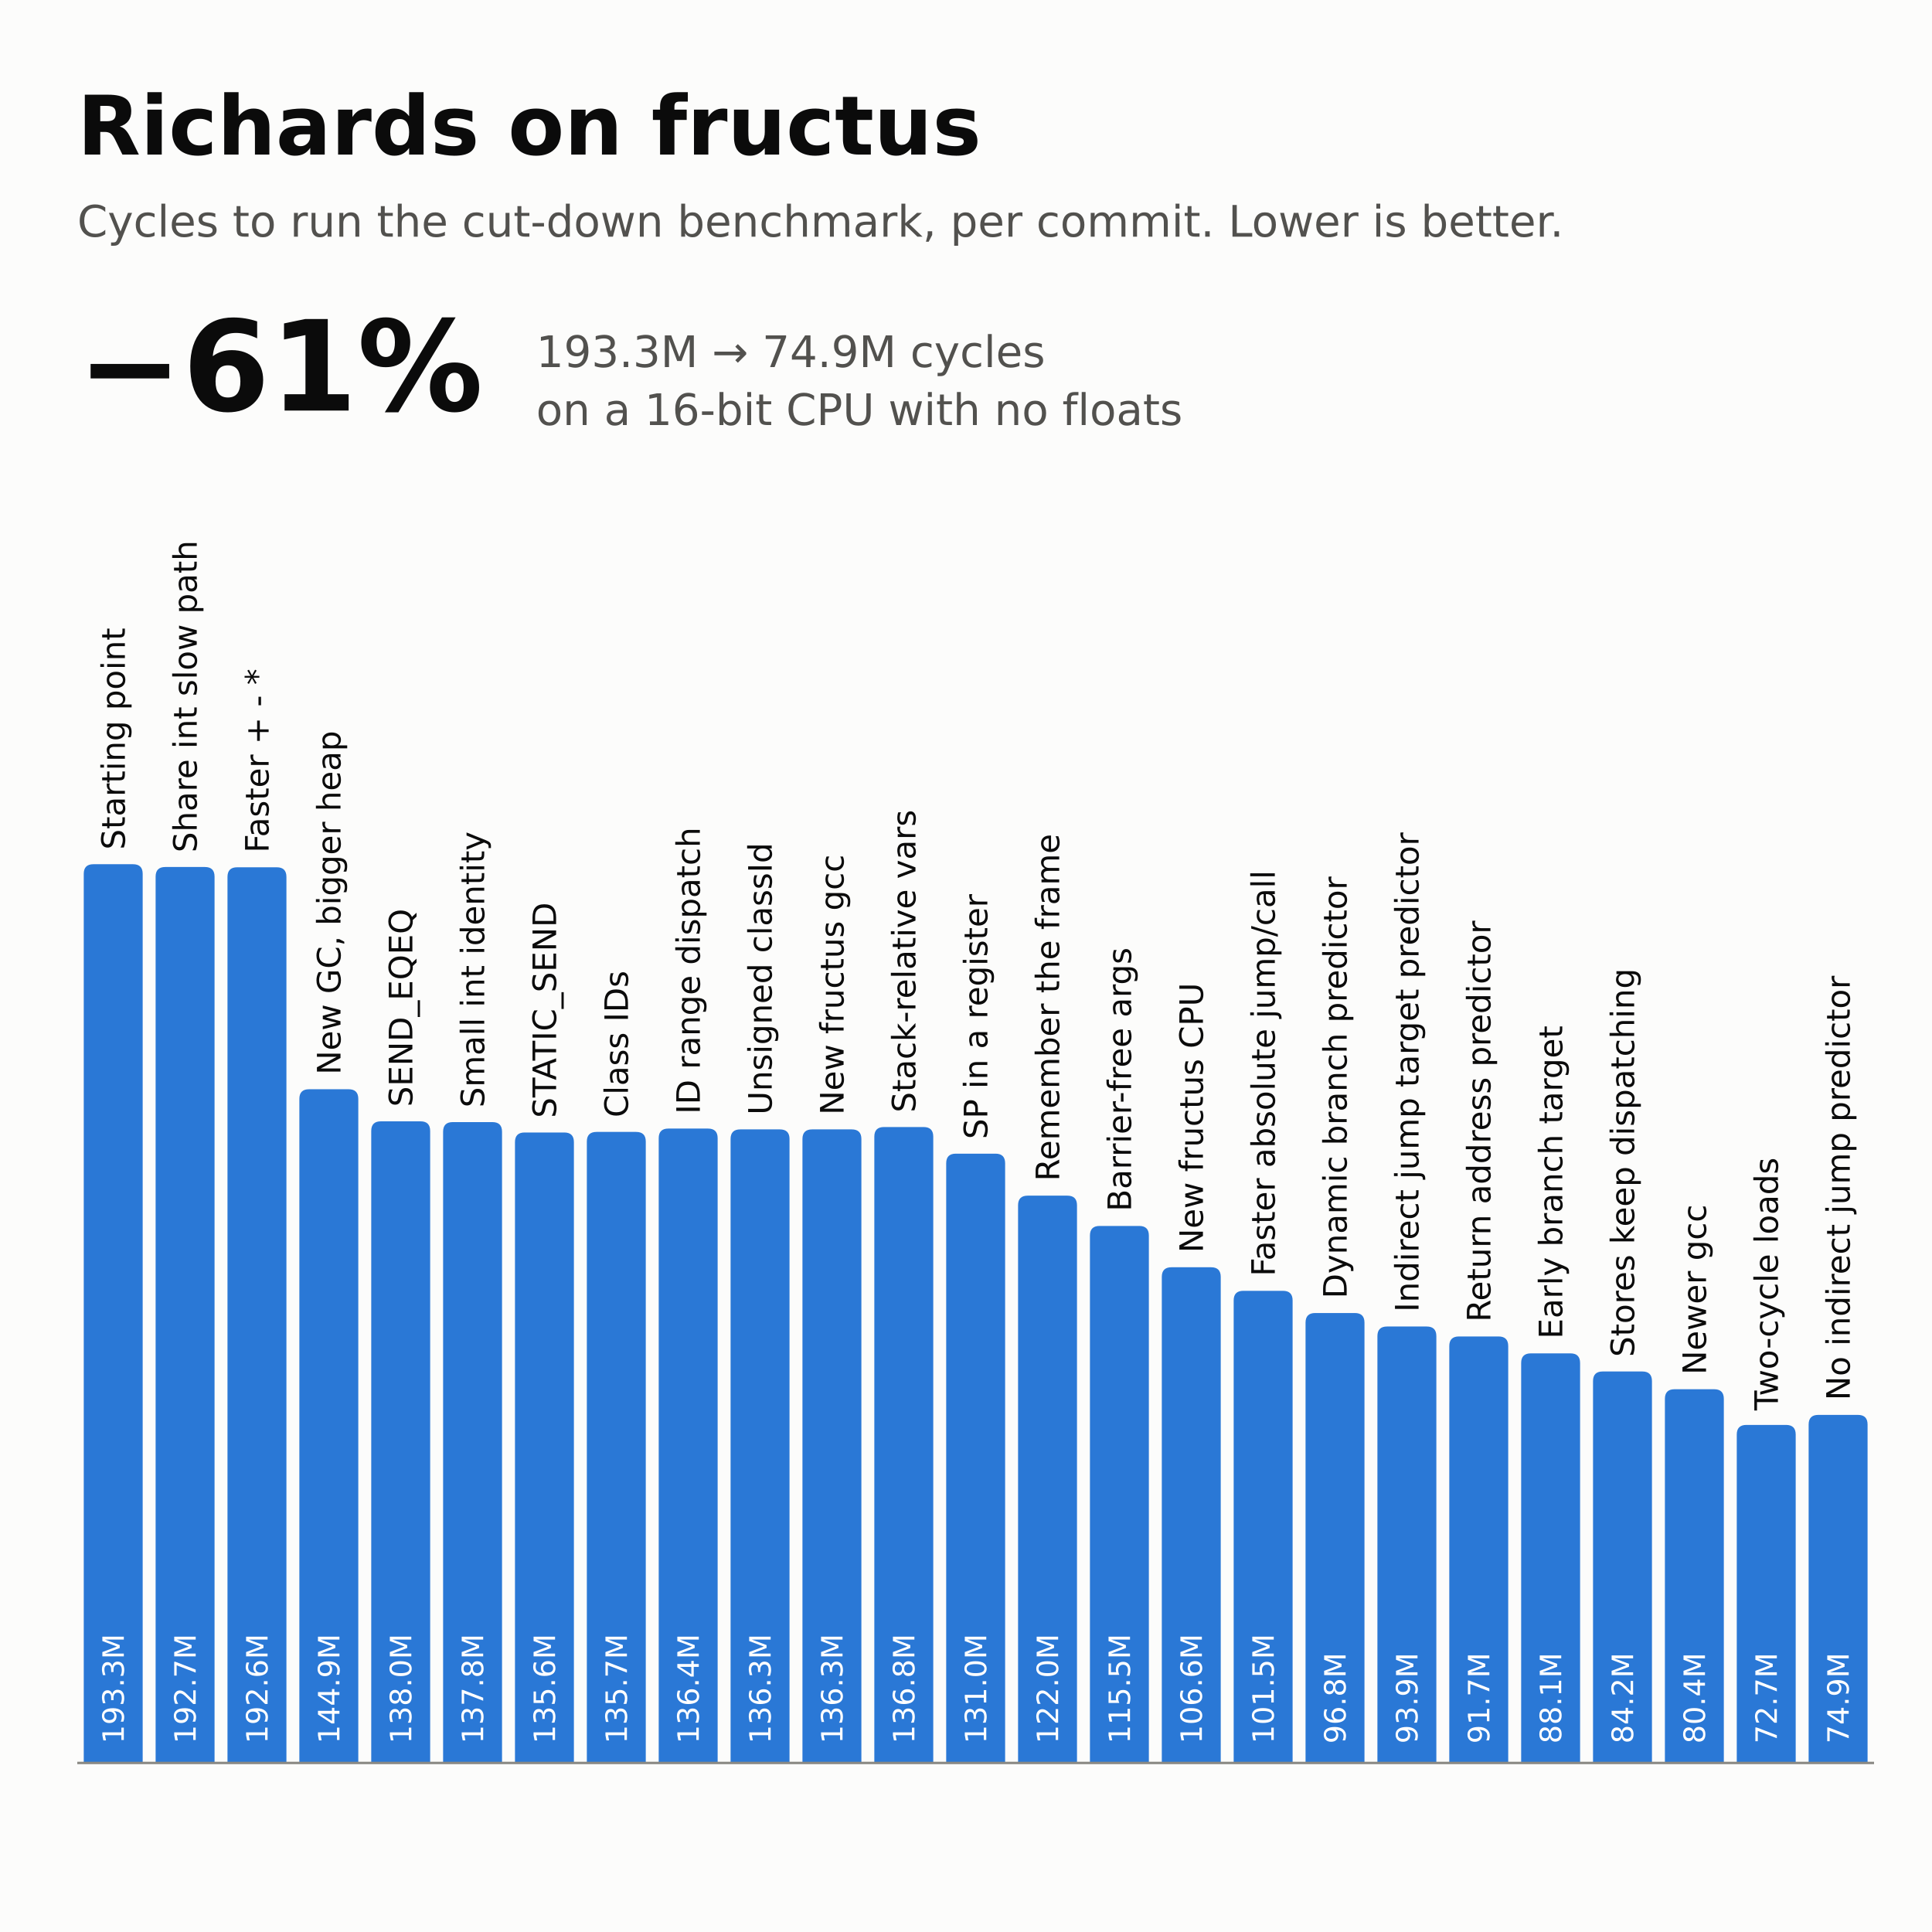
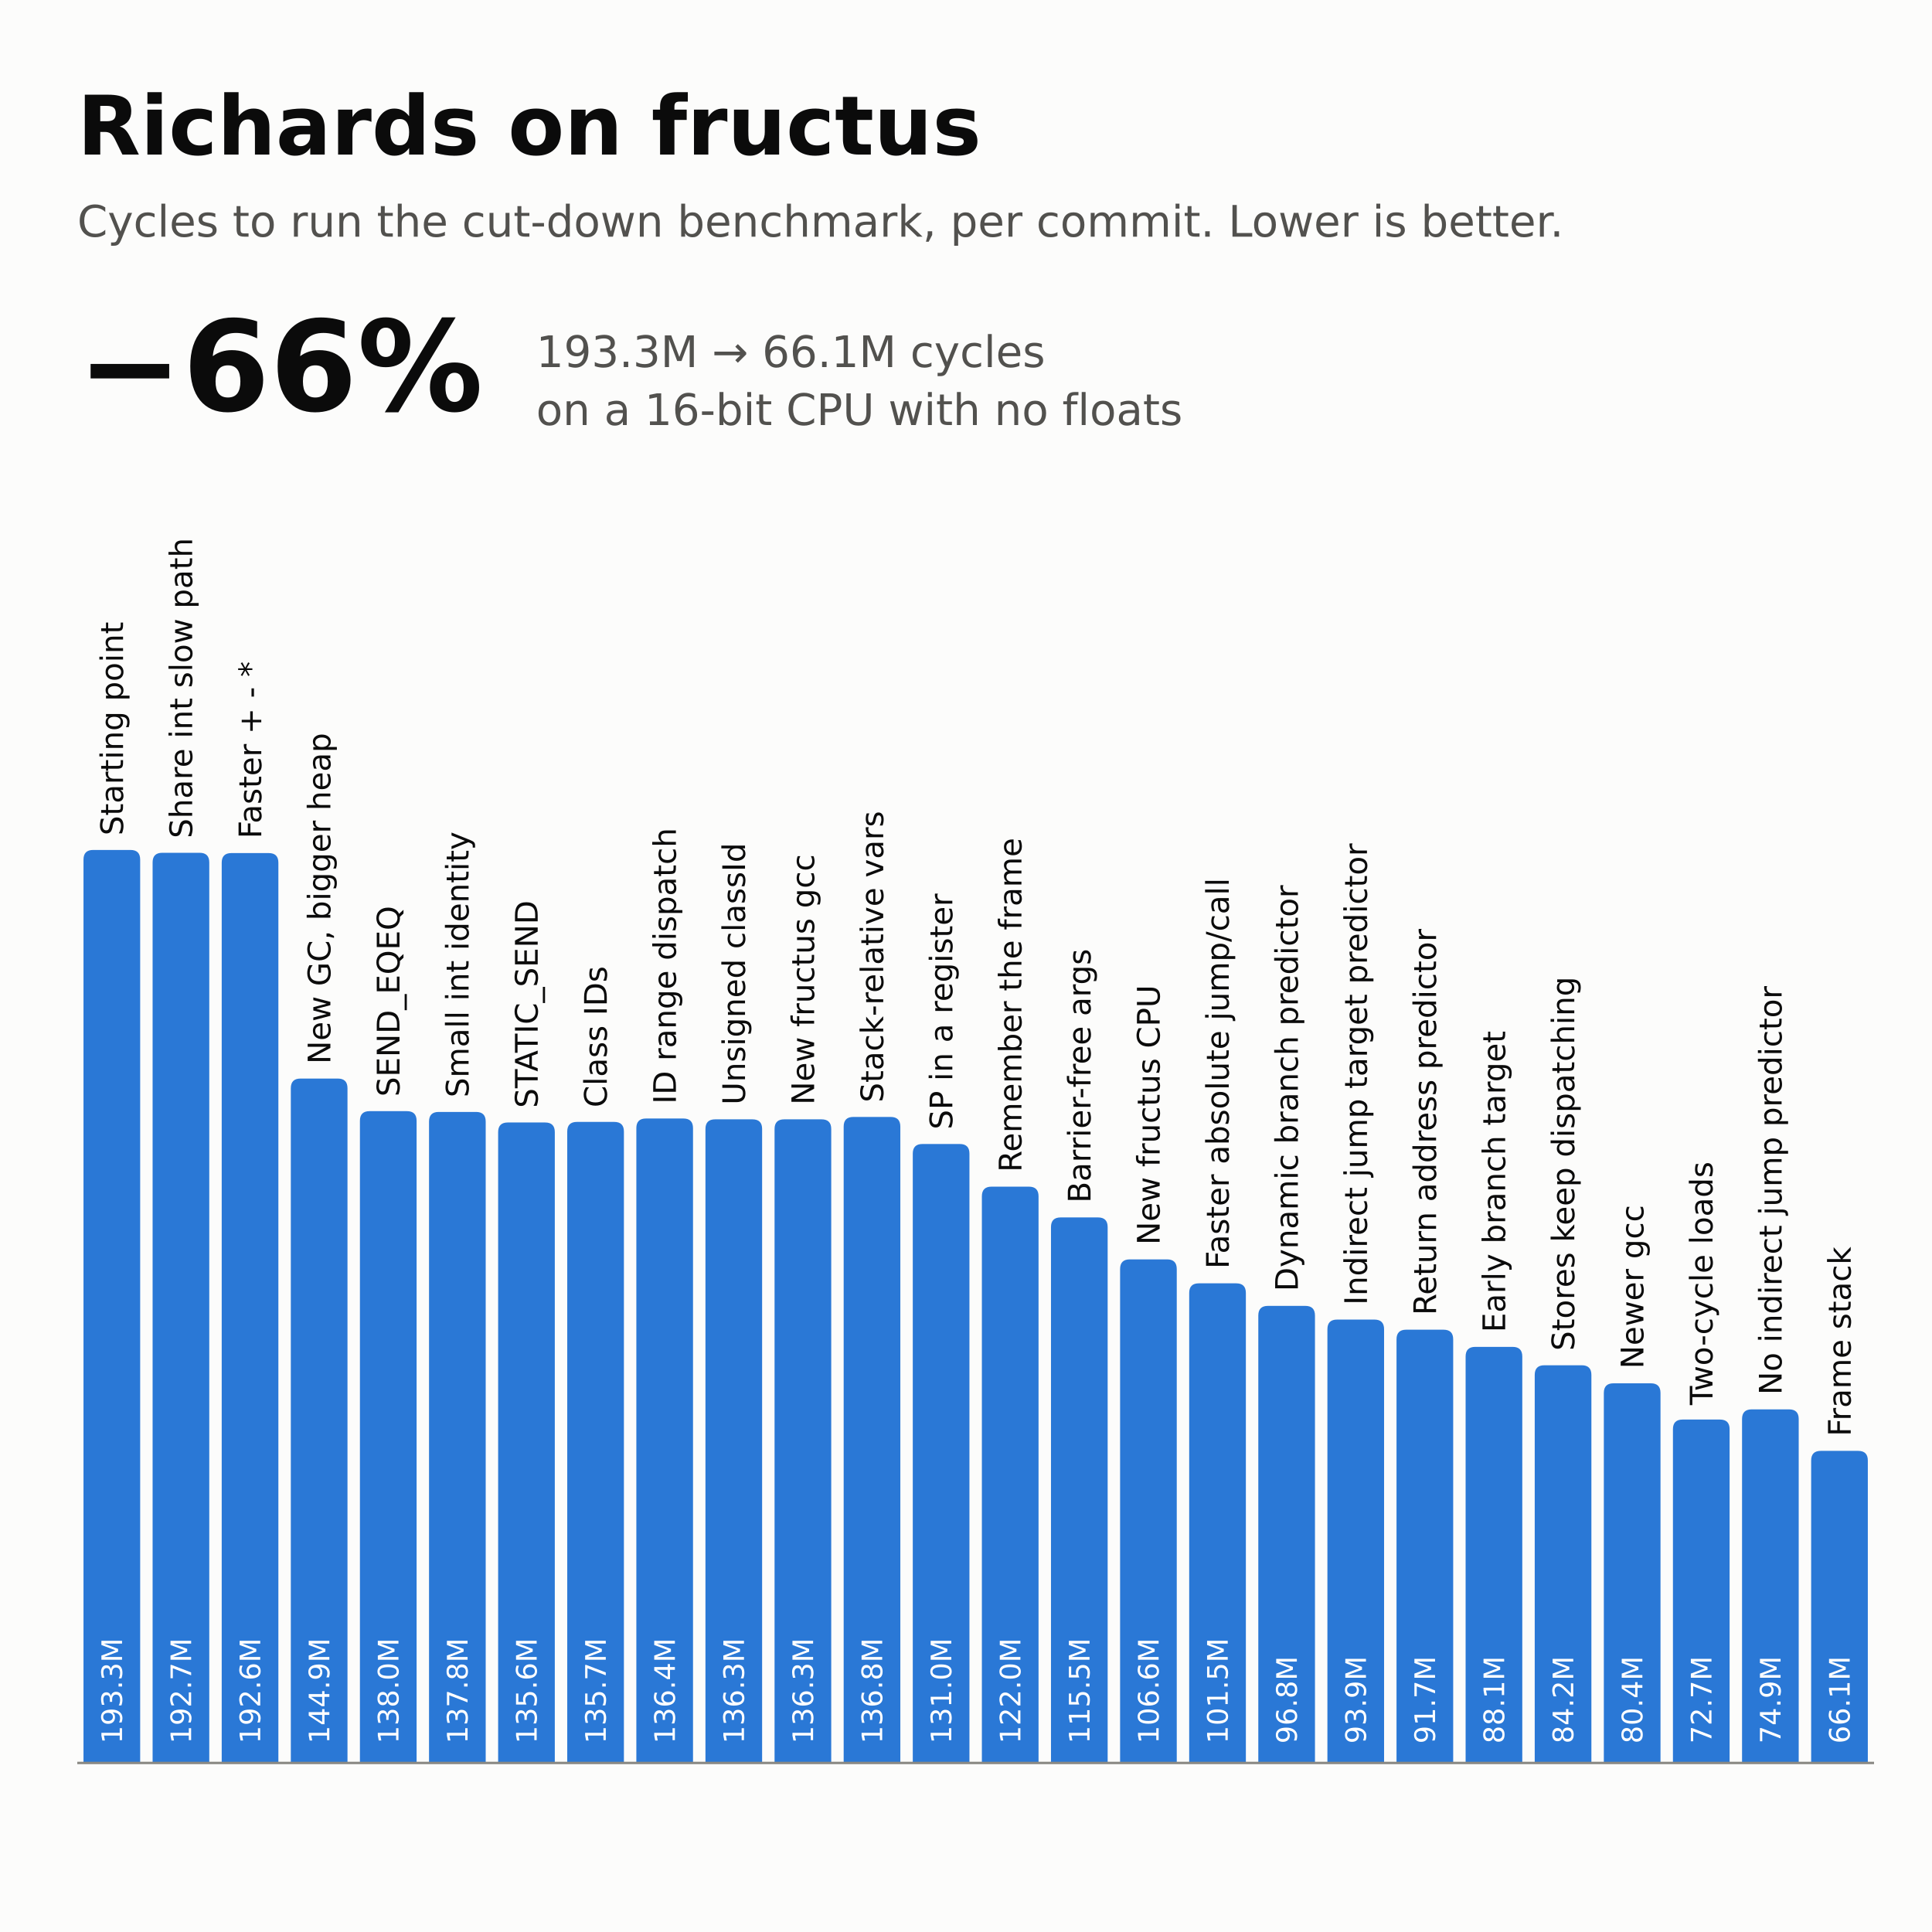
<svg xmlns="http://www.w3.org/2000/svg" width="800" height="800" viewBox="0 0 800 800" font-family="'DejaVu Sans', 'Liberation Sans', sans-serif">
  <rect width="800" height="800" fill="#fcfcfb" />
  <text x="32" y="64" font-size="34" font-weight="bold" fill="#0b0b0b">Richards on fructus</text>
  <text x="32" y="98" font-size="18" fill="#52514e">Cycles to run the cut-down benchmark, per commit. Lower is better.</text>
-   <text x="32" y="170" font-size="52" font-weight="bold" fill="#0b0b0b">−61%</text>
-   <text x="222" y="152" font-size="18" fill="#52514e">193.3M → 74.9M cycles</text>
+   <text x="32" y="170" font-size="52" font-weight="bold" fill="#0b0b0b">−66%</text>
+   <text x="222" y="152" font-size="18" fill="#52514e">193.3M → 66.1M cycles</text>
  <text x="222" y="176" font-size="18" fill="#52514e">on a 16-bit CPU with no floats</text>
-   <path d="M34.678,730 V361.853 Q34.678,357.853 38.678,357.853 H55.082 Q59.082,357.853 59.082,361.853 V730 Z" fill="#2a78d6" />
-   <text transform="translate(51.27258,722) rotate(-90)" font-size="12.202" fill="#ffffff">193.3M</text>
-   <text transform="translate(51.71183,351.8529) rotate(-90)" font-size="13.4" fill="#0b0b0b">Starting point</text>
-   <path d="M64.438,730 V363.008 Q64.438,359.008 68.438,359.008 H84.842 Q88.842,359.008 88.842,363.008 V730 Z" fill="#2a78d6" />
-   <text transform="translate(81.03258,722) rotate(-90)" font-size="12.202" fill="#ffffff">192.7M</text>
-   <text transform="translate(81.47183,353.0081) rotate(-90)" font-size="13.4" fill="#0b0b0b">Share int slow path</text>
-   <path d="M94.198,730 V363.124 Q94.198,359.124 98.198,359.124 H114.602 Q118.602,359.124 118.602,363.124 V730 Z" fill="#2a78d6" />
-   <text transform="translate(110.7926,722) rotate(-90)" font-size="12.202" fill="#ffffff">192.6M</text>
-   <text transform="translate(111.2318,353.1236) rotate(-90)" font-size="13.4" fill="#0b0b0b">Faster + - *</text>
-   <path d="M123.958,730 V455.034 Q123.958,451.034 127.958,451.034 H144.362 Q148.362,451.034 148.362,455.034 V730 Z" fill="#2a78d6" />
-   <text transform="translate(140.5526,722) rotate(-90)" font-size="12.202" fill="#ffffff">144.9M</text>
-   <text transform="translate(140.9918,445.0341) rotate(-90)" font-size="13.4" fill="#0b0b0b">New GC, bigger heap</text>
-   <path d="M153.718,730 V468.318 Q153.718,464.318 157.718,464.318 H174.122 Q178.122,464.318 178.122,468.318 V730 Z" fill="#2a78d6" />
-   <text transform="translate(170.3126,722) rotate(-90)" font-size="12.202" fill="#ffffff">138.0M</text>
-   <text transform="translate(170.7518,458.3182) rotate(-90)" font-size="13.4" fill="#0b0b0b">SEND_EQEQ</text>
-   <path d="M183.478,730 V468.637 Q183.478,464.637 187.478,464.637 H203.882 Q207.882,464.637 207.882,468.637 V730 Z" fill="#2a78d6" />
-   <text transform="translate(200.0726,722) rotate(-90)" font-size="12.202" fill="#ffffff">137.8M</text>
-   <text transform="translate(200.5118,458.637) rotate(-90)" font-size="13.4" fill="#0b0b0b">Small int identity</text>
-   <path d="M213.238,730 V472.939 Q213.238,468.939 217.238,468.939 H233.642 Q237.642,468.939 237.642,472.939 V730 Z" fill="#2a78d6" />
-   <text transform="translate(229.8326,722) rotate(-90)" font-size="12.202" fill="#ffffff">135.6M</text>
-   <text transform="translate(230.2718,462.9387) rotate(-90)" font-size="13.4" fill="#0b0b0b">STATIC_SEND</text>
-   <path d="M242.998,730 V472.704 Q242.998,468.704 246.998,468.704 H263.402 Q267.402,468.704 267.402,472.704 V730 Z" fill="#2a78d6" />
-   <text transform="translate(259.5926,722) rotate(-90)" font-size="12.202" fill="#ffffff">135.7M</text>
-   <text transform="translate(260.0318,462.7038) rotate(-90)" font-size="13.4" fill="#0b0b0b">Class IDs</text>
-   <path d="M272.758,730 V471.315 Q272.758,467.315 276.758,467.315 H293.162 Q297.162,467.315 297.162,471.315 V730 Z" fill="#2a78d6" />
-   <text transform="translate(289.3526,722) rotate(-90)" font-size="12.202" fill="#ffffff">136.4M</text>
-   <text transform="translate(289.7918,461.3149) rotate(-90)" font-size="13.4" fill="#0b0b0b">ID range dispatch</text>
-   <path d="M302.518,730 V471.656 Q302.518,467.656 306.518,467.656 H322.922 Q326.922,467.656 326.922,471.656 V730 Z" fill="#2a78d6" />
-   <text transform="translate(319.1126,722) rotate(-90)" font-size="12.202" fill="#ffffff">136.3M</text>
-   <text transform="translate(319.5518,461.6564) rotate(-90)" font-size="13.4" fill="#0b0b0b">Unsigned classId</text>
-   <path d="M332.278,730 V471.656 Q332.278,467.656 336.278,467.656 H352.682 Q356.682,467.656 356.682,471.656 V730 Z" fill="#2a78d6" />
-   <text transform="translate(348.8726,722) rotate(-90)" font-size="12.202" fill="#ffffff">136.3M</text>
-   <text transform="translate(349.3118,461.6564) rotate(-90)" font-size="13.4" fill="#0b0b0b">New fructus gcc</text>
-   <path d="M362.038,730 V470.681 Q362.038,466.681 366.038,466.681 H382.442 Q386.442,466.681 386.442,470.681 V730 Z" fill="#2a78d6" />
-   <text transform="translate(378.6326,722) rotate(-90)" font-size="12.202" fill="#ffffff">136.8M</text>
-   <text transform="translate(379.0718,460.6808) rotate(-90)" font-size="13.4" fill="#0b0b0b">Stack-relative vars</text>
-   <path d="M391.798,730 V481.708 Q391.798,477.708 395.798,477.708 H412.202 Q416.202,477.708 416.202,481.708 V730 Z" fill="#2a78d6" />
-   <text transform="translate(408.3926,722) rotate(-90)" font-size="12.202" fill="#ffffff">131.0M</text>
-   <text transform="translate(408.8318,471.708) rotate(-90)" font-size="13.4" fill="#0b0b0b">SP in a register</text>
-   <path d="M421.558,730 V499.092 Q421.558,495.092 425.558,495.092 H441.962 Q445.962,495.092 445.962,499.092 V730 Z" fill="#2a78d6" />
-   <text transform="translate(438.1526,722) rotate(-90)" font-size="12.202" fill="#ffffff">122.0M</text>
-   <text transform="translate(438.5918,489.0921) rotate(-90)" font-size="13.4" fill="#0b0b0b">Remember the frame</text>
-   <path d="M451.318,730 V511.637 Q451.318,507.637 455.318,507.637 H471.722 Q475.722,507.637 475.722,511.637 V730 Z" fill="#2a78d6" />
-   <text transform="translate(467.9126,722) rotate(-90)" font-size="12.202" fill="#ffffff">115.5M</text>
-   <text transform="translate(468.3518,501.6371) rotate(-90)" font-size="13.4" fill="#0b0b0b">Barrier-free args</text>
-   <path d="M481.078,730 V528.742 Q481.078,524.742 485.078,524.742 H501.482 Q505.482,524.742 505.482,528.742 V730 Z" fill="#2a78d6" />
-   <text transform="translate(497.6726,722) rotate(-90)" font-size="12.202" fill="#ffffff">106.6M</text>
-   <text transform="translate(498.1118,518.7421) rotate(-90)" font-size="13.4" fill="#0b0b0b">New fructus CPU</text>
-   <path d="M510.838,730 V538.5 Q510.838,534.5 514.838,534.5 H531.242 Q535.242,534.5 535.242,538.5 V730 Z" fill="#2a78d6" />
-   <text transform="translate(527.4326,722) rotate(-90)" font-size="12.202" fill="#ffffff">101.5M</text>
-   <text transform="translate(527.8718,528.5) rotate(-90)" font-size="13.4" fill="#0b0b0b">Faster absolute jump/call</text>
-   <path d="M540.598,730 V547.692 Q540.598,543.692 544.598,543.692 H561.002 Q565.002,543.692 565.002,547.692 V730 Z" fill="#2a78d6" />
-   <text transform="translate(557.1926,722) rotate(-90)" font-size="12.202" fill="#ffffff">96.8M</text>
-   <text transform="translate(557.6318,537.6916) rotate(-90)" font-size="13.4" fill="#0b0b0b">Dynamic branch predictor</text>
-   <path d="M570.358,730 V553.277 Q570.358,549.277 574.358,549.277 H590.762 Q594.762,549.277 594.762,553.277 V730 Z" fill="#2a78d6" />
-   <text transform="translate(586.9526,722) rotate(-90)" font-size="12.202" fill="#ffffff">93.9M</text>
-   <text transform="translate(587.3918,543.2766) rotate(-90)" font-size="13.4" fill="#0b0b0b">Indirect jump target predictor</text>
-   <path d="M600.118,730 V557.4 Q600.118,553.4 604.118,553.4 H620.522 Q624.522,553.4 624.522,557.4 V730 Z" fill="#2a78d6" />
-   <text transform="translate(616.7126,722) rotate(-90)" font-size="12.202" fill="#ffffff">91.7M</text>
-   <text transform="translate(617.1518,547.3998) rotate(-90)" font-size="13.4" fill="#0b0b0b">Return address predictor</text>
-   <path d="M629.878,730 V564.401 Q629.878,560.401 633.878,560.401 H650.282 Q654.282,560.401 654.282,564.401 V730 Z" fill="#2a78d6" />
-   <text transform="translate(646.4726,722) rotate(-90)" font-size="12.202" fill="#ffffff">88.1M</text>
-   <text transform="translate(646.9118,554.4013) rotate(-90)" font-size="13.4" fill="#0b0b0b">Early branch target</text>
-   <path d="M659.638,730 V571.897 Q659.638,567.897 663.638,567.897 H680.042 Q684.042,567.897 684.042,571.897 V730 Z" fill="#2a78d6" />
-   <text transform="translate(676.2326,722) rotate(-90)" font-size="12.202" fill="#ffffff">84.2M</text>
-   <text transform="translate(676.6718,561.8967) rotate(-90)" font-size="13.4" fill="#0b0b0b">Stores keep dispatching</text>
-   <path d="M689.398,730 V579.253 Q689.398,575.253 693.398,575.253 H709.802 Q713.802,575.253 713.802,579.253 V730 Z" fill="#2a78d6" />
-   <text transform="translate(705.9926,722) rotate(-90)" font-size="12.202" fill="#ffffff">80.4M</text>
-   <text transform="translate(706.4318,569.2532) rotate(-90)" font-size="13.4" fill="#0b0b0b">Newer gcc</text>
-   <path d="M719.158,730 V594.027 Q719.158,590.027 723.158,590.027 H739.562 Q743.562,590.027 743.562,594.027 V730 Z" fill="#2a78d6" />
-   <text transform="translate(735.7526,722) rotate(-90)" font-size="12.202" fill="#ffffff">72.7M</text>
-   <text transform="translate(736.1918,584.0271) rotate(-90)" font-size="13.4" fill="#0b0b0b">Two-cycle loads</text>
-   <path d="M748.918,730 V589.877 Q748.918,585.877 752.918,585.877 H769.322 Q773.322,585.877 773.322,589.877 V730 Z" fill="#2a78d6" />
-   <text transform="translate(765.5126,722) rotate(-90)" font-size="12.202" fill="#ffffff">74.9M</text>
-   <text transform="translate(765.9518,579.8772) rotate(-90)" font-size="13.4" fill="#0b0b0b">No indirect jump predictor</text>
+   <path d="M34.575,730 V355.95 Q34.575,351.95 38.575,351.95 H54.04 Q58.04,351.95 58.04,355.95 V730 Z" fill="#2a78d6" />
+   <text transform="translate(50.53132,722) rotate(-90)" font-size="11.732" fill="#ffffff">193.3M</text>
+   <text transform="translate(50.95369,345.9497) rotate(-90)" font-size="12.9" fill="#0b0b0b">Starting point</text>
+   <path d="M63.191,730 V357.123 Q63.191,353.123 67.191,353.123 H82.655 Q86.655,353.123 86.655,357.123 V730 Z" fill="#2a78d6" />
+   <text transform="translate(79.14671,722) rotate(-90)" font-size="11.732" fill="#ffffff">192.7M</text>
+   <text transform="translate(79.56907,347.1231) rotate(-90)" font-size="12.9" fill="#0b0b0b">Share int slow path</text>
+   <path d="M91.806,730 V357.24 Q91.806,353.24 95.806,353.24 H111.271 Q115.271,353.24 115.271,357.24 V730 Z" fill="#2a78d6" />
+   <text transform="translate(107.7621,722) rotate(-90)" font-size="11.732" fill="#ffffff">192.6M</text>
+   <text transform="translate(108.1845,347.2405) rotate(-90)" font-size="12.9" fill="#0b0b0b">Faster + - *</text>
+   <path d="M120.422,730 V450.609 Q120.422,446.609 124.422,446.609 H139.886 Q143.886,446.609 143.886,450.609 V730 Z" fill="#2a78d6" />
+   <text transform="translate(136.3775,722) rotate(-90)" font-size="11.732" fill="#ffffff">144.9M</text>
+   <text transform="translate(136.7998,440.6089) rotate(-90)" font-size="12.9" fill="#0b0b0b">New GC, bigger heap</text>
+   <path d="M149.037,730 V464.104 Q149.037,460.104 153.037,460.104 H168.502 Q172.502,460.104 172.502,464.104 V730 Z" fill="#2a78d6" />
+   <text transform="translate(164.9929,722) rotate(-90)" font-size="11.732" fill="#ffffff">138.0M</text>
+   <text transform="translate(165.4152,454.1038) rotate(-90)" font-size="12.9" fill="#0b0b0b">SEND_EQEQ</text>
+   <path d="M177.652,730 V464.428 Q177.652,460.428 181.652,460.428 H197.117 Q201.117,460.428 201.117,464.428 V730 Z" fill="#2a78d6" />
+   <text transform="translate(193.6082,722) rotate(-90)" font-size="11.732" fill="#ffffff">137.8M</text>
+   <text transform="translate(194.0306,454.4276) rotate(-90)" font-size="12.9" fill="#0b0b0b">Small int identity</text>
+   <path d="M206.268,730 V468.798 Q206.268,464.798 210.268,464.798 H225.732 Q229.732,464.798 229.732,468.798 V730 Z" fill="#2a78d6" />
+   <text transform="translate(222.2236,722) rotate(-90)" font-size="11.732" fill="#ffffff">135.6M</text>
+   <text transform="translate(222.646,458.7976) rotate(-90)" font-size="12.9" fill="#0b0b0b">STATIC_SEND</text>
+   <path d="M234.883,730 V468.559 Q234.883,464.559 238.883,464.559 H254.348 Q258.348,464.559 258.348,468.559 V730 Z" fill="#2a78d6" />
+   <text transform="translate(250.839,722) rotate(-90)" font-size="11.732" fill="#ffffff">135.7M</text>
+   <text transform="translate(251.2614,458.5589) rotate(-90)" font-size="12.9" fill="#0b0b0b">Class IDs</text>
+   <path d="M263.498,730 V467.148 Q263.498,463.148 267.498,463.148 H282.963 Q286.963,463.148 286.963,467.148 V730 Z" fill="#2a78d6" />
+   <text transform="translate(279.4544,722) rotate(-90)" font-size="11.732" fill="#ffffff">136.4M</text>
+   <text transform="translate(279.8768,457.148) rotate(-90)" font-size="12.9" fill="#0b0b0b">ID range dispatch</text>
+   <path d="M292.114,730 V467.495 Q292.114,463.495 296.114,463.495 H311.578 Q315.578,463.495 315.578,467.495 V730 Z" fill="#2a78d6" />
+   <text transform="translate(308.0698,722) rotate(-90)" font-size="11.732" fill="#ffffff">136.3M</text>
+   <text transform="translate(308.4921,457.4949) rotate(-90)" font-size="12.9" fill="#0b0b0b">Unsigned classId</text>
+   <path d="M320.729,730 V467.495 Q320.729,463.495 324.729,463.495 H340.194 Q344.194,463.495 344.194,467.495 V730 Z" fill="#2a78d6" />
+   <text transform="translate(336.6852,722) rotate(-90)" font-size="11.732" fill="#ffffff">136.3M</text>
+   <text transform="translate(337.1075,457.4949) rotate(-90)" font-size="12.9" fill="#0b0b0b">New fructus gcc</text>
+   <path d="M349.345,730 V466.504 Q349.345,462.504 353.345,462.504 H368.809 Q372.809,462.504 372.809,466.504 V730 Z" fill="#2a78d6" />
+   <text transform="translate(365.3006,722) rotate(-90)" font-size="11.732" fill="#ffffff">136.8M</text>
+   <text transform="translate(365.7229,456.5039) rotate(-90)" font-size="12.9" fill="#0b0b0b">Stack-relative vars</text>
+   <path d="M377.96,730 V477.706 Q377.96,473.706 381.96,473.706 H397.425 Q401.425,473.706 401.425,477.706 V730 Z" fill="#2a78d6" />
+   <text transform="translate(393.9159,722) rotate(-90)" font-size="11.732" fill="#ffffff">131.0M</text>
+   <text transform="translate(394.3383,467.7059) rotate(-90)" font-size="12.9" fill="#0b0b0b">SP in a register</text>
+   <path d="M406.575,730 V495.366 Q406.575,491.366 410.575,491.366 H426.04 Q430.04,491.366 430.04,495.366 V730 Z" fill="#2a78d6" />
+   <text transform="translate(422.5313,722) rotate(-90)" font-size="11.732" fill="#ffffff">122.0M</text>
+   <text transform="translate(422.9537,485.3658) rotate(-90)" font-size="12.9" fill="#0b0b0b">Remember the frame</text>
+   <path d="M435.191,730 V508.11 Q435.191,504.11 439.191,504.11 H454.655 Q458.655,504.11 458.655,508.11 V730 Z" fill="#2a78d6" />
+   <text transform="translate(451.1467,722) rotate(-90)" font-size="11.732" fill="#ffffff">115.5M</text>
+   <text transform="translate(451.5691,498.1098) rotate(-90)" font-size="12.9" fill="#0b0b0b">Barrier-free args</text>
+   <path d="M463.806,730 V525.486 Q463.806,521.486 467.806,521.486 H483.271 Q487.271,521.486 487.271,525.486 V730 Z" fill="#2a78d6" />
+   <text transform="translate(479.7621,722) rotate(-90)" font-size="11.732" fill="#ffffff">106.6M</text>
+   <text transform="translate(480.1845,515.4862) rotate(-90)" font-size="12.9" fill="#0b0b0b">New fructus CPU</text>
+   <path d="M492.422,730 V535.399 Q492.422,531.399 496.422,531.399 H511.886 Q515.886,531.399 515.886,535.399 V730 Z" fill="#2a78d6" />
+   <text transform="translate(508.3775,722) rotate(-90)" font-size="11.732" fill="#ffffff">101.5M</text>
+   <text transform="translate(508.7998,525.3989) rotate(-90)" font-size="12.9" fill="#0b0b0b">Faster absolute jump/call</text>
+   <path d="M521.037,730 V544.736 Q521.037,540.736 525.037,540.736 H540.502 Q544.502,540.736 544.502,544.736 V730 Z" fill="#2a78d6" />
+   <text transform="translate(536.9929,722) rotate(-90)" font-size="11.732" fill="#ffffff">96.8M</text>
+   <text transform="translate(537.4152,534.7362) rotate(-90)" font-size="12.9" fill="#0b0b0b">Dynamic branch predictor</text>
+   <path d="M549.652,730 V550.41 Q549.652,546.41 553.652,546.41 H569.117 Q573.117,546.41 573.117,550.41 V730 Z" fill="#2a78d6" />
+   <text transform="translate(565.6082,722) rotate(-90)" font-size="11.732" fill="#ffffff">93.9M</text>
+   <text transform="translate(566.0306,540.4099) rotate(-90)" font-size="12.9" fill="#0b0b0b">Indirect jump target predictor</text>
+   <path d="M578.268,730 V554.598 Q578.268,550.598 582.268,550.598 H597.732 Q601.732,550.598 601.732,554.598 V730 Z" fill="#2a78d6" />
+   <text transform="translate(594.2236,722) rotate(-90)" font-size="11.732" fill="#ffffff">91.7M</text>
+   <text transform="translate(594.646,544.5984) rotate(-90)" font-size="12.9" fill="#0b0b0b">Return address predictor</text>
+   <path d="M606.883,730 V561.711 Q606.883,557.711 610.883,557.711 H626.348 Q630.348,557.711 630.348,561.711 V730 Z" fill="#2a78d6" />
+   <text transform="translate(622.839,722) rotate(-90)" font-size="11.732" fill="#ffffff">88.1M</text>
+   <text transform="translate(623.2614,551.711) rotate(-90)" font-size="12.9" fill="#0b0b0b">Early branch target</text>
+   <path d="M635.498,730 V569.325 Q635.498,565.325 639.498,565.325 H654.963 Q658.963,565.325 658.963,569.325 V730 Z" fill="#2a78d6" />
+   <text transform="translate(651.4544,722) rotate(-90)" font-size="11.732" fill="#ffffff">84.2M</text>
+   <text transform="translate(651.8768,559.3253) rotate(-90)" font-size="12.9" fill="#0b0b0b">Stores keep dispatching</text>
+   <path d="M664.114,730 V576.799 Q664.114,572.799 668.114,572.799 H683.578 Q687.578,572.799 687.578,576.799 V730 Z" fill="#2a78d6" />
+   <text transform="translate(680.0698,722) rotate(-90)" font-size="11.732" fill="#ffffff">80.4M</text>
+   <text transform="translate(680.4921,566.7985) rotate(-90)" font-size="12.9" fill="#0b0b0b">Newer gcc</text>
+   <path d="M692.729,730 V591.807 Q692.729,587.807 696.729,587.807 H712.194 Q716.194,587.807 716.194,591.807 V730 Z" fill="#2a78d6" />
+   <text transform="translate(708.6852,722) rotate(-90)" font-size="11.732" fill="#ffffff">72.7M</text>
+   <text transform="translate(709.1075,581.8068) rotate(-90)" font-size="12.9" fill="#0b0b0b">Two-cycle loads</text>
+   <path d="M721.345,730 V587.591 Q721.345,583.591 725.345,583.591 H740.809 Q744.809,583.591 744.809,587.591 V730 Z" fill="#2a78d6" />
+   <text transform="translate(737.3006,722) rotate(-90)" font-size="11.732" fill="#ffffff">74.9M</text>
+   <text transform="translate(737.7229,577.5911) rotate(-90)" font-size="12.9" fill="#0b0b0b">No indirect jump predictor</text>
+   <path d="M749.96,730 V604.774 Q749.96,600.774 753.96,600.774 H769.425 Q773.425,600.774 773.425,604.774 V730 Z" fill="#2a78d6" />
+   <text transform="translate(765.9159,722) rotate(-90)" font-size="11.732" fill="#ffffff">66.1M</text>
+   <text transform="translate(766.3383,594.774) rotate(-90)" font-size="12.9" fill="#0b0b0b">Frame stack</text>
  <line x1="32" x2="776" y1="730" y2="730" stroke="#8a8984" stroke-width="1" />
</svg>
